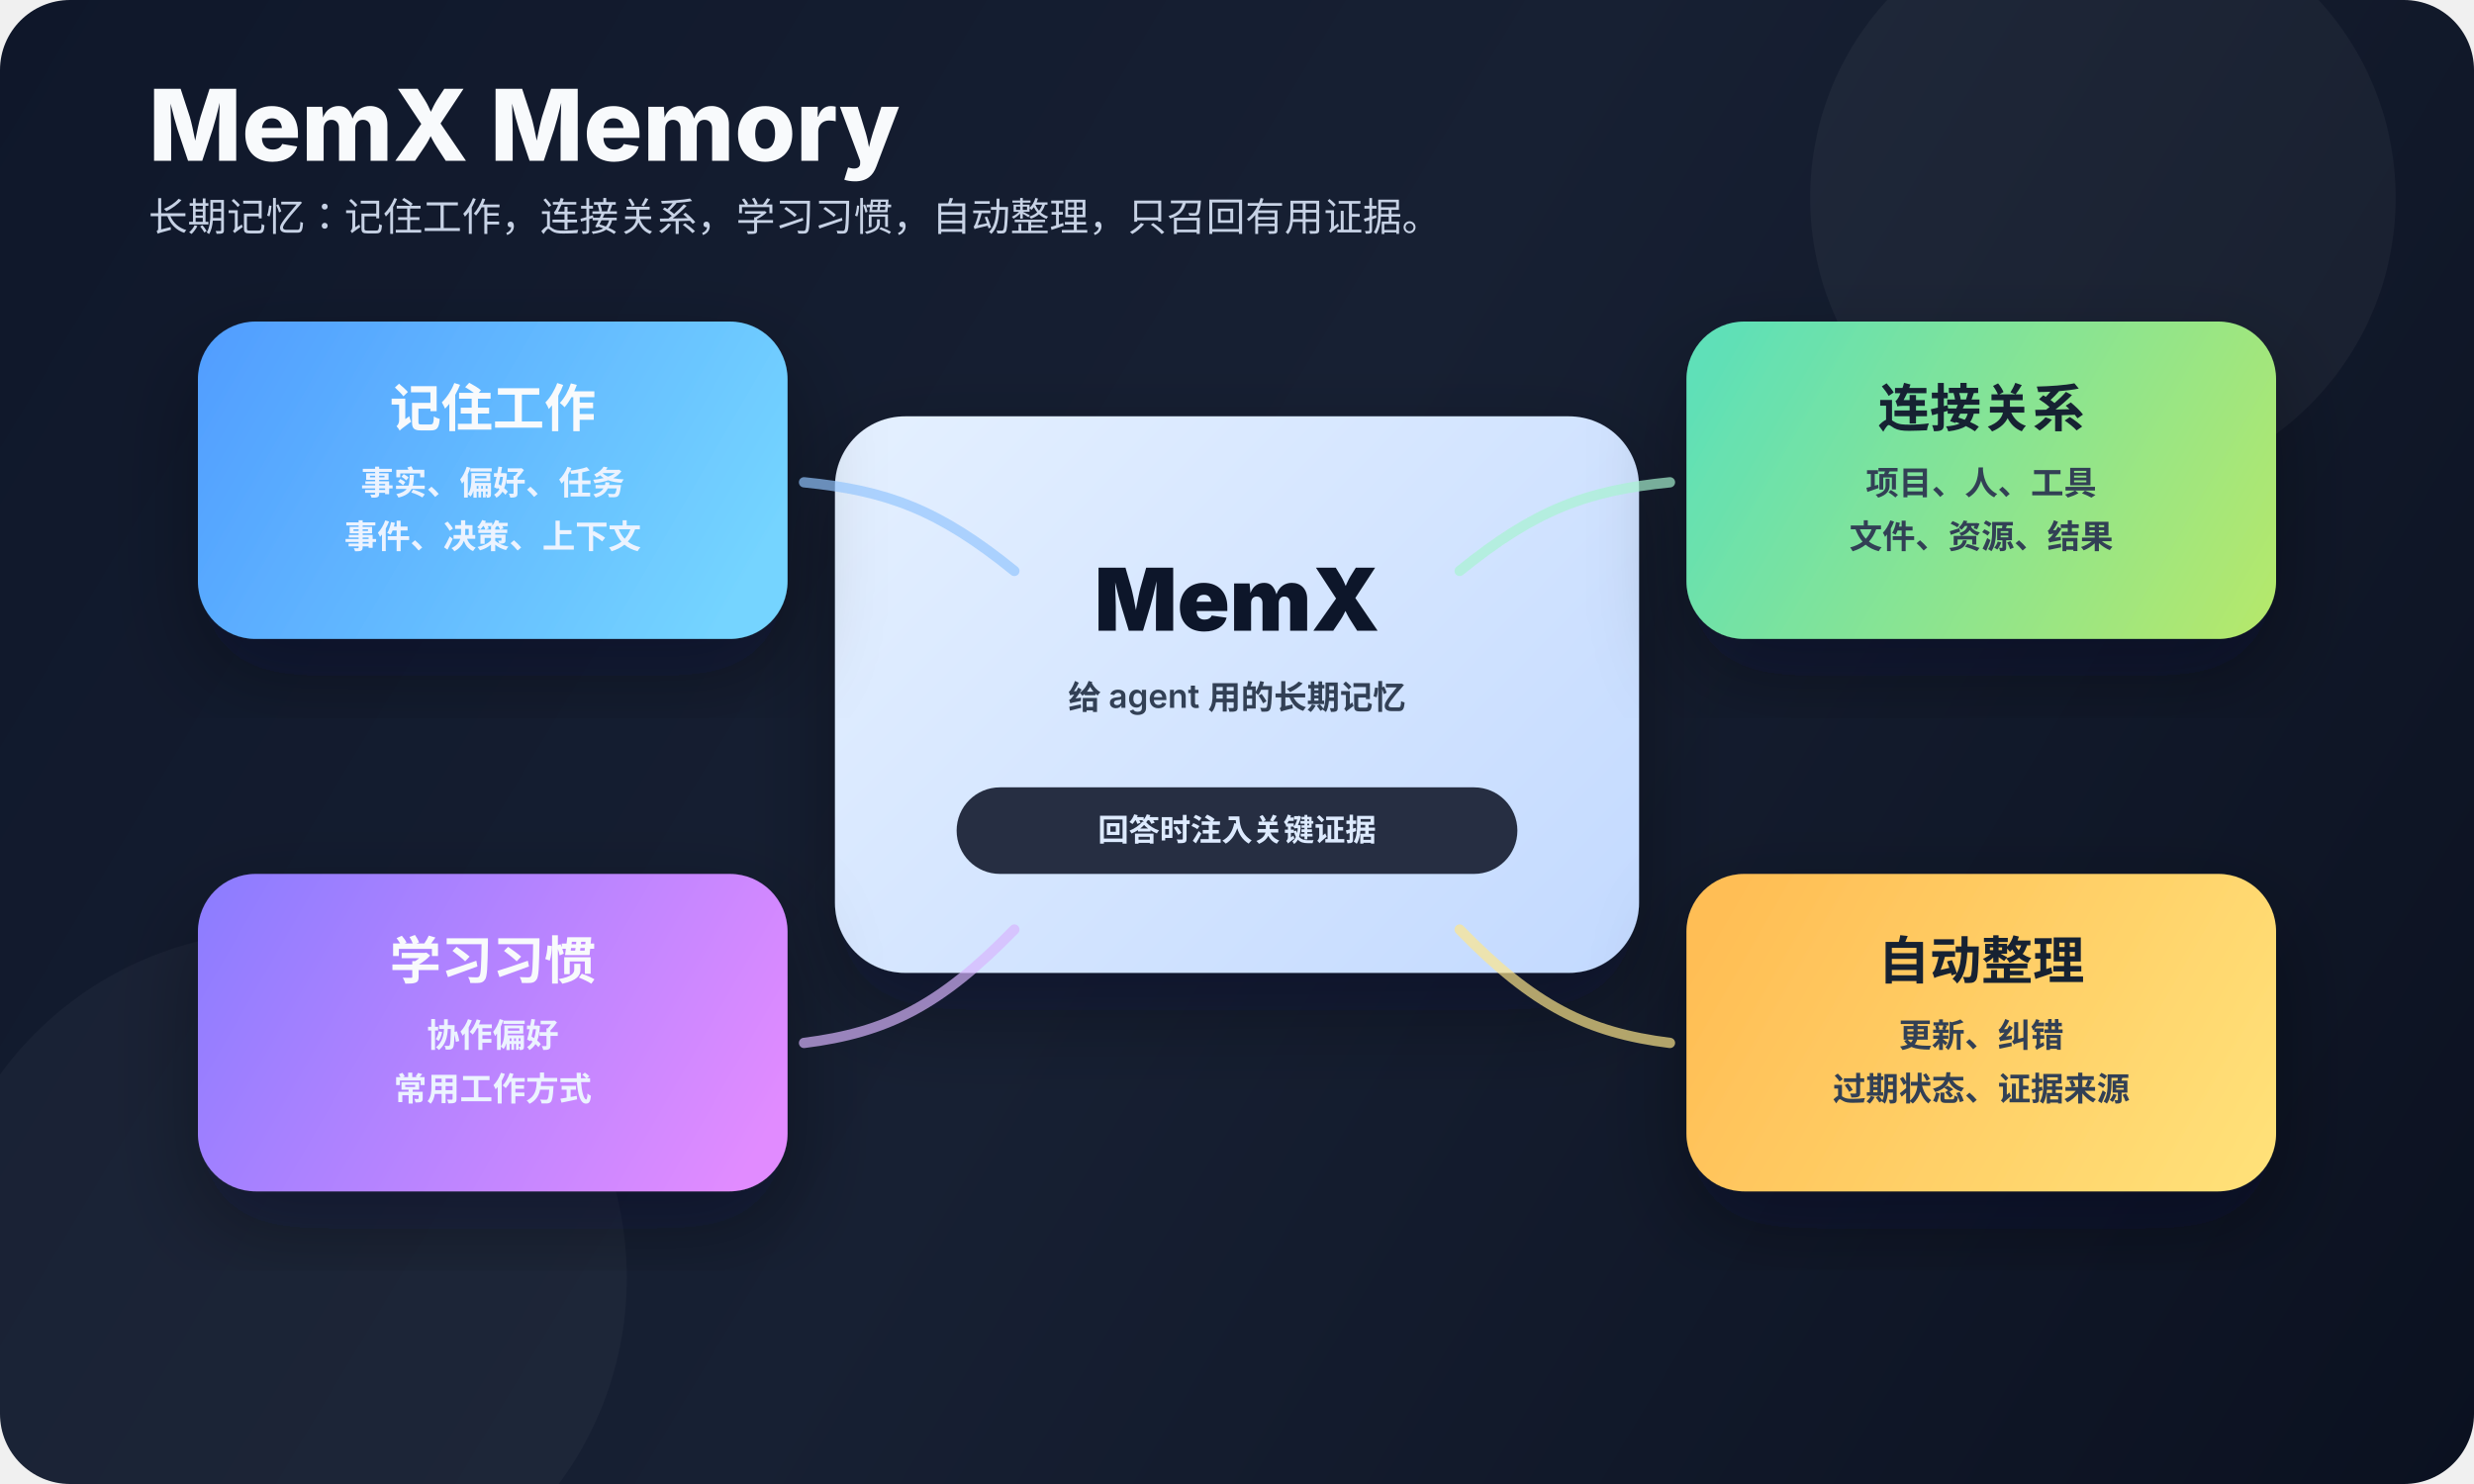
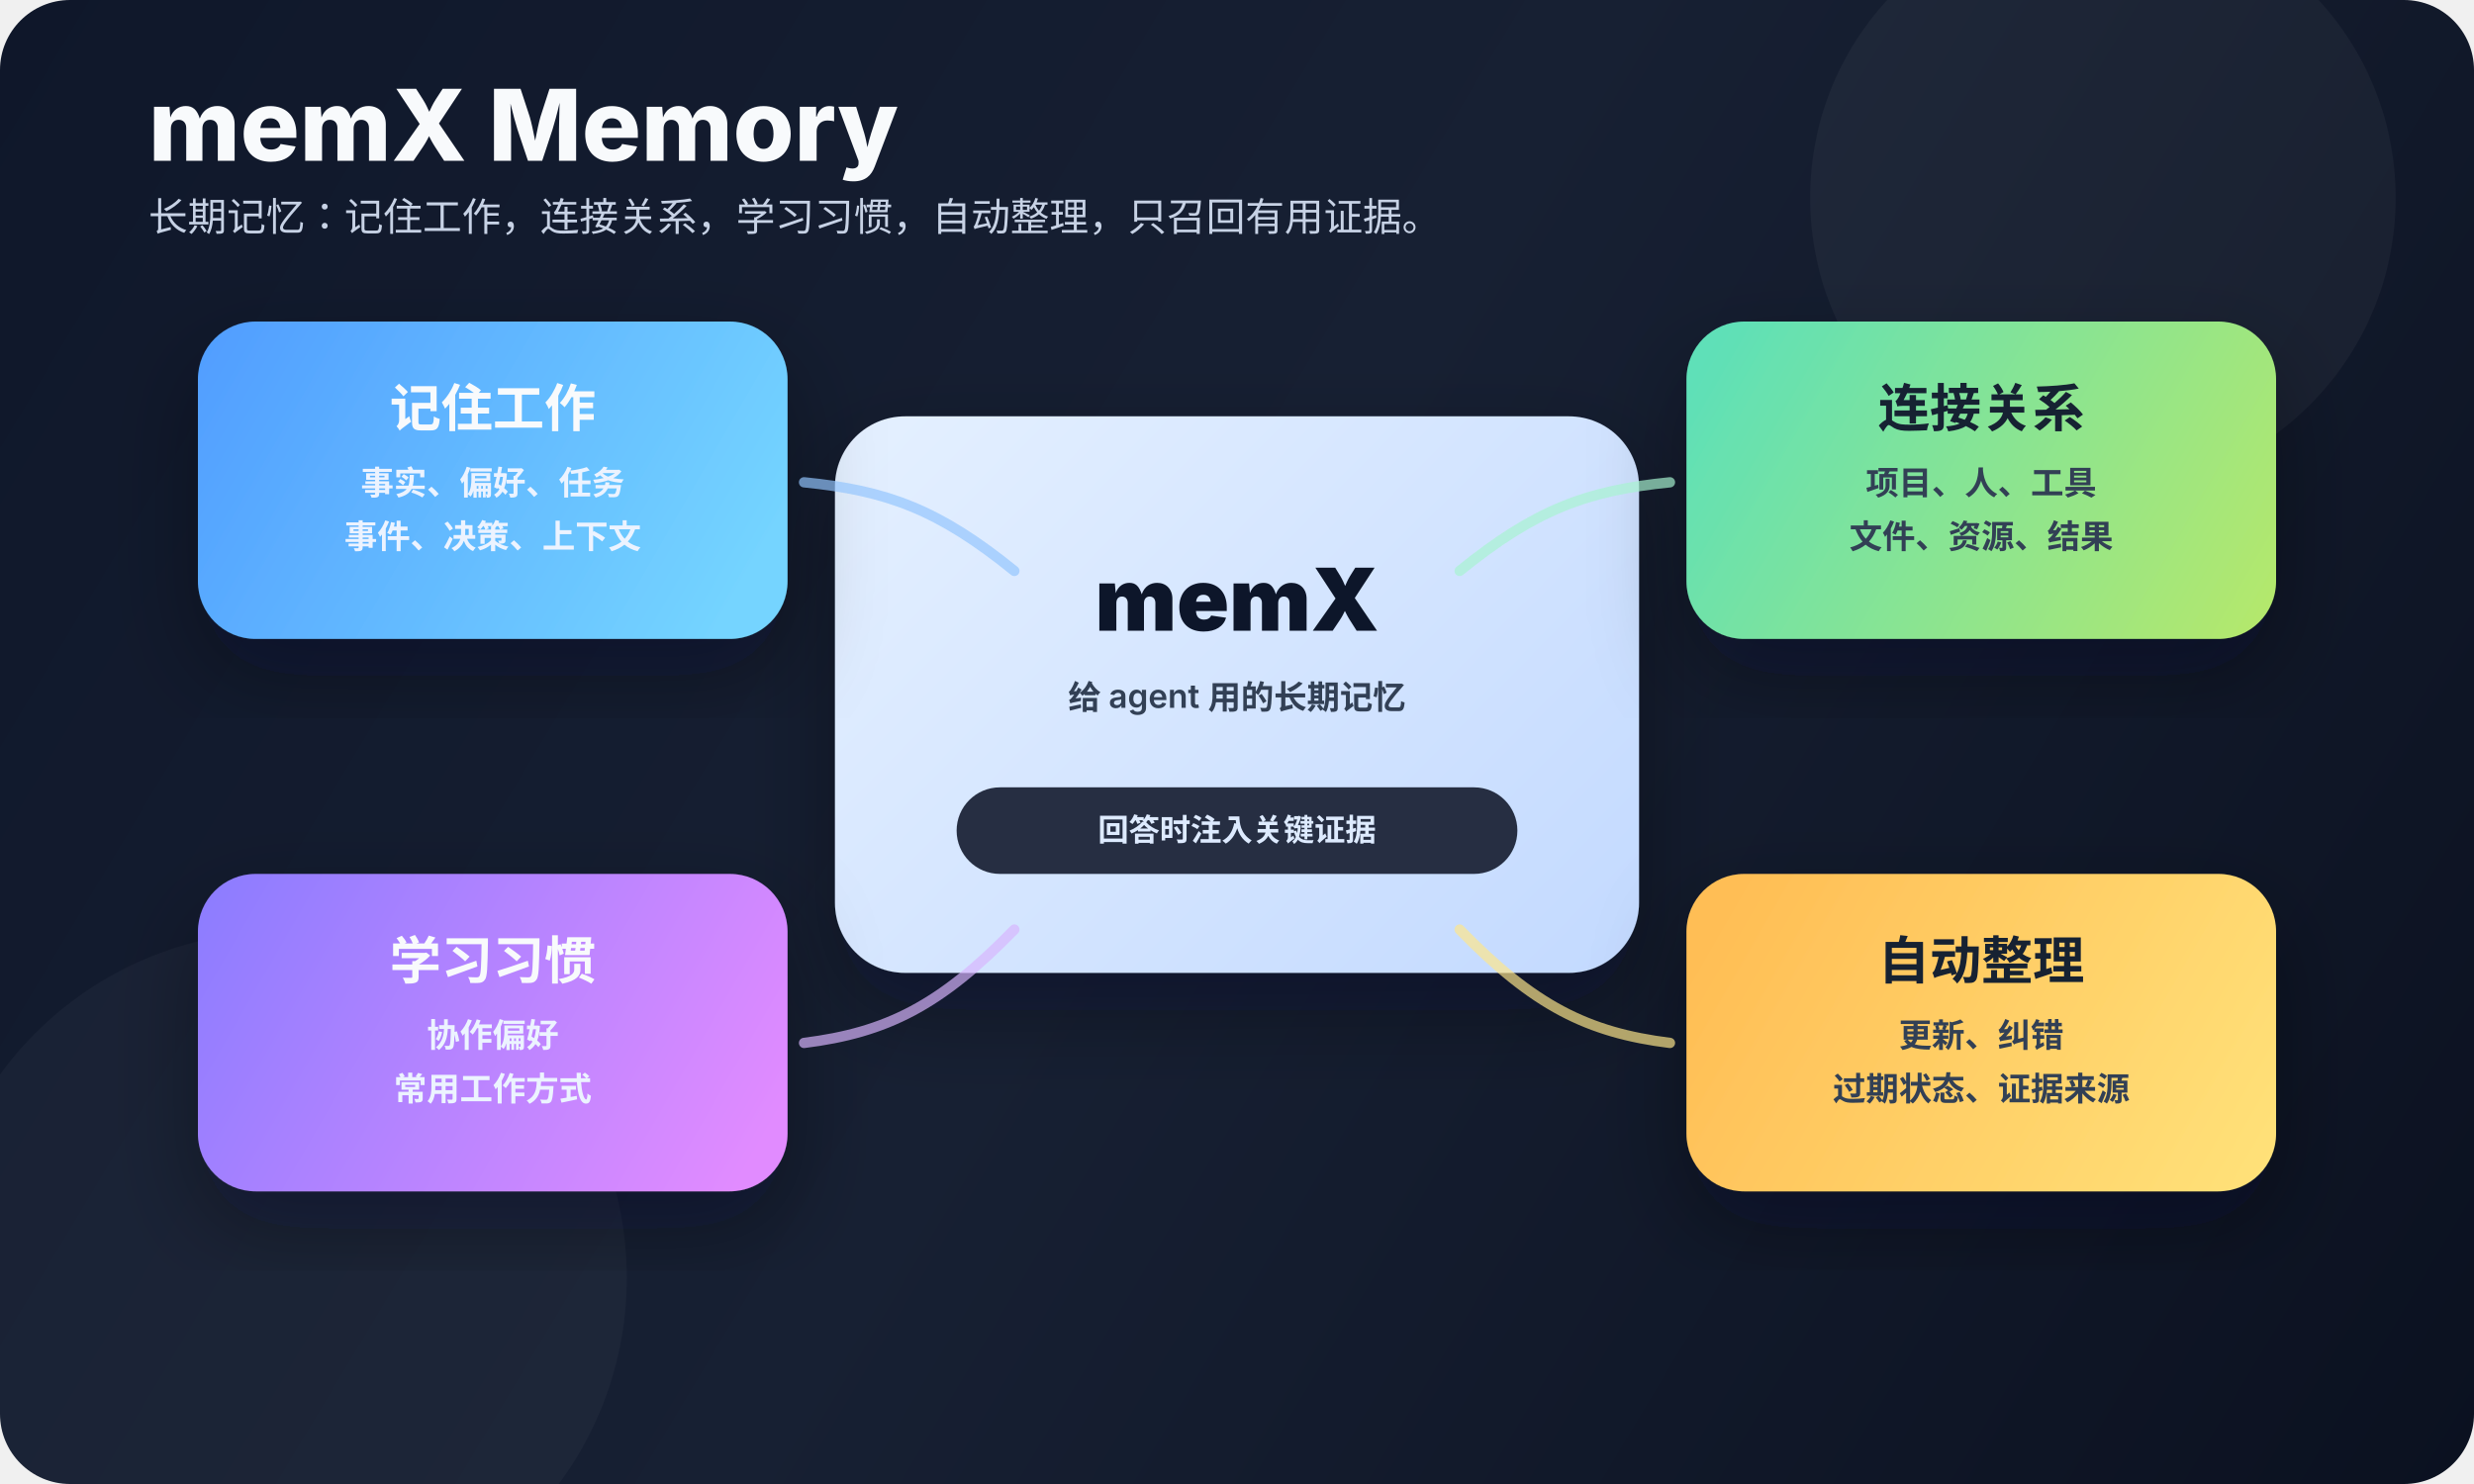
<svg xmlns="http://www.w3.org/2000/svg" width="1200" height="720" viewBox="0 0 1200 720" fill="none" role="img" aria-labelledby="title desc">
  <defs>
    <linearGradient id="bg" x1="0" y1="0" x2="1200" y2="720" gradientUnits="userSpaceOnUse">
      <stop offset="0" stop-color="#0F172A" />
      <stop offset="0.48" stop-color="#172033" />
      <stop offset="1" stop-color="#0B1120" />
    </linearGradient>
    <linearGradient id="center" x1="410" y1="172" x2="790" y2="548" gradientUnits="userSpaceOnUse">
      <stop stop-color="#E6F1FF" />
      <stop offset="1" stop-color="#BFD7FF" />
    </linearGradient>
    <linearGradient id="blue" x1="96" y1="142" x2="356" y2="292" gradientUnits="userSpaceOnUse">
      <stop stop-color="#4F9BFF" />
      <stop offset="1" stop-color="#74D4FF" />
    </linearGradient>
    <linearGradient id="green" x1="844" y1="142" x2="1104" y2="292" gradientUnits="userSpaceOnUse">
      <stop stop-color="#5EE0B8" />
      <stop offset="1" stop-color="#B4E86C" />
    </linearGradient>
    <linearGradient id="purple" x1="96" y1="428" x2="356" y2="578" gradientUnits="userSpaceOnUse">
      <stop stop-color="#8B7CFF" />
      <stop offset="1" stop-color="#E18BFF" />
    </linearGradient>
    <linearGradient id="gold" x1="844" y1="428" x2="1104" y2="578" gradientUnits="userSpaceOnUse">
      <stop stop-color="#FFBE55" />
      <stop offset="1" stop-color="#FFE27A" />
    </linearGradient>
    <filter id="shadow" x="-25%" y="-25%" width="150%" height="150%" color-interpolation-filters="sRGB">
      <feDropShadow dx="0" dy="18" stdDeviation="22" flood-color="#020617" flood-opacity="0.34" />
    </filter>
    <style>
      .title { font: 800 48px "Noto Sans SC", "PingFang SC", "Microsoft YaHei", Inter, sans-serif; fill: #F8FAFC; letter-spacing: 0; }
      .subtitle { font: 500 19px "Noto Sans SC", "PingFang SC", "Microsoft YaHei", Inter, sans-serif; fill: #C7D2E5; letter-spacing: 0; }
      .centerTitle { font: 900 42px "Noto Sans SC", "PingFang SC", "Microsoft YaHei", Inter, sans-serif; fill: #0F172A; letter-spacing: 0; }
      .centerSmall { font: 600 16px "Noto Sans SC", "PingFang SC", "Microsoft YaHei", Inter, sans-serif; fill: #334155; letter-spacing: 0; }
      .cardTitle { font: 800 25px "Noto Sans SC", "PingFang SC", "Microsoft YaHei", Inter, sans-serif; fill: #F8FAFC; letter-spacing: 0; }
      .cardText { font: 600 16px "Noto Sans SC", "PingFang SC", "Microsoft YaHei", Inter, sans-serif; fill: #ECF3FF; letter-spacing: 0; }
      .darkTitle { font: 800 25px "Noto Sans SC", "PingFang SC", "Microsoft YaHei", Inter, sans-serif; fill: #172033; letter-spacing: 0; }
      .darkText { font: 600 16px "Noto Sans SC", "PingFang SC", "Microsoft YaHei", Inter, sans-serif; fill: #334155; letter-spacing: 0; }
      .pill { font: 700 15px "Noto Sans SC", "PingFang SC", "Microsoft YaHei", Inter, sans-serif; fill: #DDEAFE; letter-spacing: 0; }
    </style>
  </defs>
  <rect width="1200" height="720" rx="34" fill="url(#bg)" />
  <circle cx="1020" cy="96" r="142" fill="#FFFFFF" opacity="0.04" />
  <circle cx="136" cy="620" r="168" fill="#FFFFFF" opacity="0.035" />
-   <text x="72" y="78" class="title">MemX Memory</text>
+   <text x="72" y="78" class="title">memX Memory</text>
  <text x="72" y="112" class="subtitle">长期记忆：记住工作，连接关系，学习习惯，自动整理，只召回有用证据。</text>
  <g filter="url(#shadow)">
    <rect x="405" y="202" width="390" height="270" rx="34" fill="url(#center)" />
-     <text x="600" y="306" text-anchor="middle" class="centerTitle">MemX</text>
+     <text x="600" y="306" text-anchor="middle" class="centerTitle">memX</text>
    <text x="600" y="344" text-anchor="middle" class="centerSmall">给 agent 用的长期记忆</text>
    <rect x="464" y="382" width="272" height="42" rx="21" fill="#0F172A" opacity="0.88" />
    <text x="600" y="408" text-anchor="middle" class="pill">回答时注入关键证据</text>
  </g>
  <g filter="url(#shadow)">
    <rect x="96" y="156" width="286" height="154" rx="28" fill="url(#blue)" />
    <text x="239" y="207" text-anchor="middle" class="cardTitle">记住工作</text>
    <text x="239" y="240" text-anchor="middle" class="cardText">事实、偏好、任务</text>
    <text x="239" y="266" text-anchor="middle" class="cardText">事件、决策、上下文</text>
  </g>
  <g filter="url(#shadow)">
    <rect x="818" y="156" width="286" height="154" rx="28" fill="url(#green)" />
    <text x="961" y="207" text-anchor="middle" class="darkTitle">连接关系</text>
    <text x="961" y="240" text-anchor="middle" class="darkText">项目、人、工具</text>
    <text x="961" y="266" text-anchor="middle" class="darkText">文件、资源、结果</text>
  </g>
  <g filter="url(#shadow)">
    <rect x="96" y="424" width="286" height="154" rx="28" fill="url(#purple)" />
    <text x="239" y="475" text-anchor="middle" class="cardTitle">学习习惯</text>
    <text x="239" y="508" text-anchor="middle" class="cardText">协作偏好</text>
    <text x="239" y="534" text-anchor="middle" class="cardText">常用工作方式</text>
  </g>
  <g filter="url(#shadow)">
    <rect x="818" y="424" width="286" height="154" rx="28" fill="url(#gold)" />
    <text x="961" y="475" text-anchor="middle" class="darkTitle">自动整理</text>
    <text x="961" y="508" text-anchor="middle" class="darkText">更新、纠错</text>
    <text x="961" y="534" text-anchor="middle" class="darkText">过期状态、证据来源</text>
  </g>
  <path d="M390 234C430 238 455 247 492 277" stroke="#93C5FD" stroke-width="5" stroke-linecap="round" opacity="0.68" />
  <path d="M810 234C770 238 745 247 708 277" stroke="#A7F3D0" stroke-width="5" stroke-linecap="round" opacity="0.68" />
  <path d="M390 506C430 501 456 488 492 451" stroke="#D8B4FE" stroke-width="5" stroke-linecap="round" opacity="0.68" />
  <path d="M810 506C770 501 744 488 708 451" stroke="#FDE68A" stroke-width="5" stroke-linecap="round" opacity="0.68" />
</svg>
